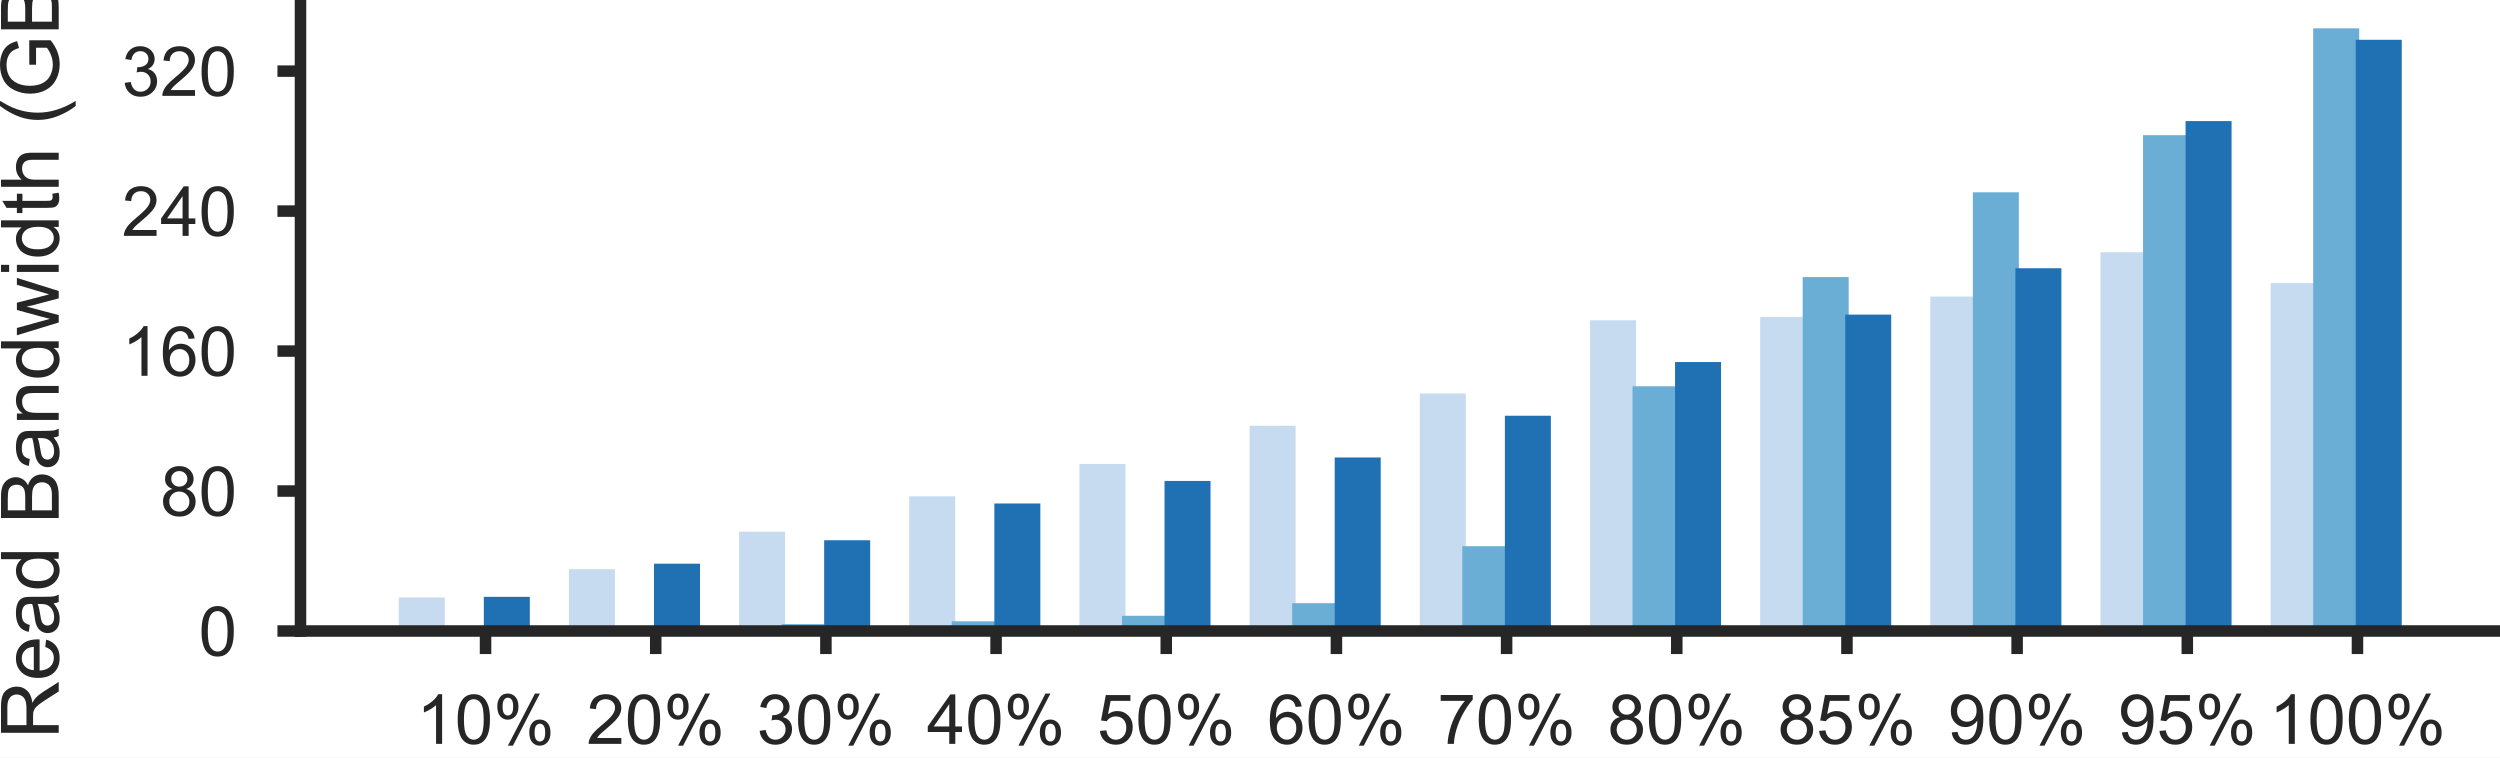
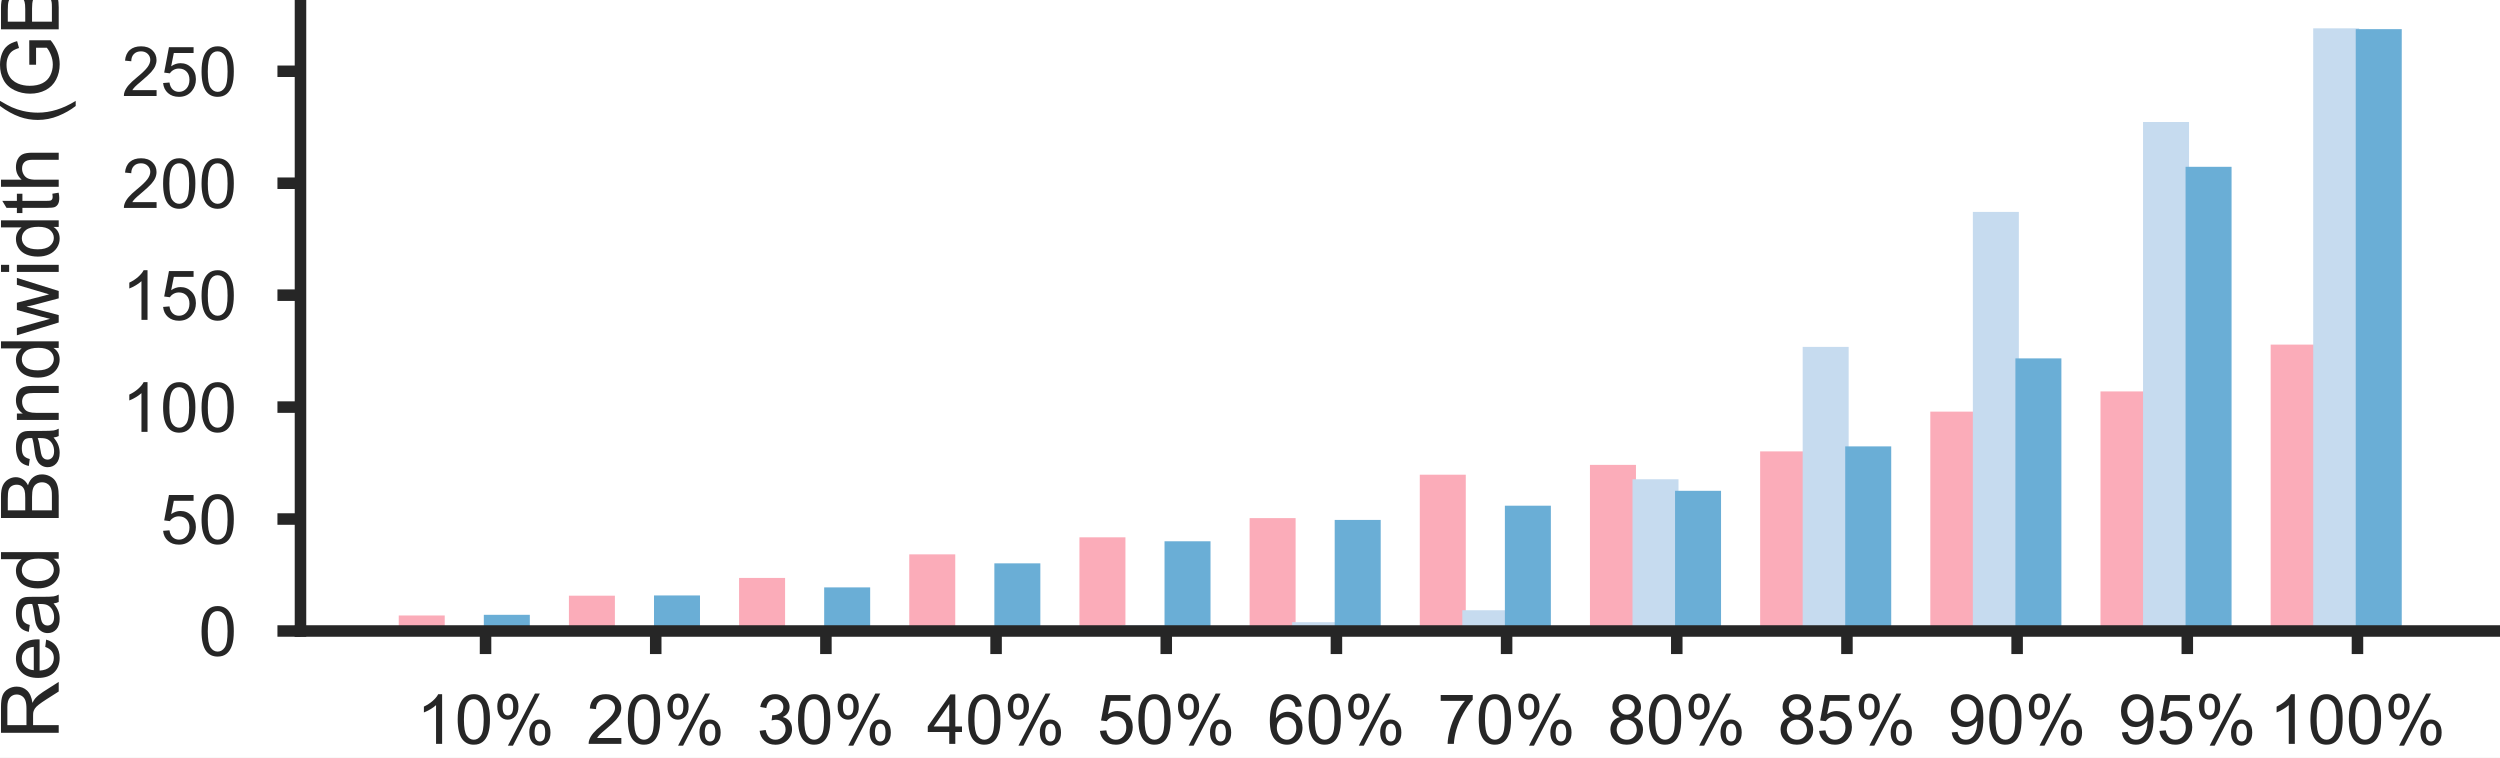
<svg xmlns="http://www.w3.org/2000/svg" xmlns:xlink="http://www.w3.org/1999/xlink" width="216.973pt" height="65.751pt" viewBox="0 0 216.973 65.751" version="1.1">
  <defs>
    <style type="text/css">*{stroke-linejoin: round; stroke-linecap: butt}</style>
  </defs>
  <g id="figure_1">
    <g id="patch_1">
      <path d="M 0 65.751  L 216.973 65.751  L 216.973 0  L 0 0  z " style="fill: #ffffff" />
    </g>
    <g id="axes_1">
      <g id="patch_2">
        <path d="M 26.079 54.764  L 216.973 54.764  L 216.973 -0  L 26.079 -0  z " style="fill: #ffffff" />
      </g>
      <g id="matplotlib.axis_1">
        <g id="xtick_1">
          <g id="line2d_1">
            <defs>
-               <path id="ma8c21e619a" d="M 0 0  L 0 2  " style="stroke: #262626" />
+               <path id="m0223adcc5d" d="M 0 0  L 0 2  " style="stroke: #262626" />
            </defs>
            <g>
-               <use xlink:href="#ma8c21e619a" x="42.14" y="54.764" style="fill: #262626; stroke: #262626" />
+               <use xlink:href="#m0223adcc5d" x="42.14" y="54.764" style="fill: #262626; stroke: #262626" />
            </g>
          </g>
          <g id="text_1">
            <g style="fill: #262626" transform="translate(36.13621 64.55869) scale(0.06 -0.06)">
              <defs>
                <path id="ArialMT-31" d="M 2384 0  L 1822 0  L 1822 3584  Q 1619 3391 1289 3197  Q 959 3003 697 2906  L 697 3450  Q 1169 3672 1522 3987  Q 1875 4303 2022 4600  L 2384 4600  L 2384 0  z " transform="scale(0.015625)" />
                <path id="ArialMT-30" d="M 266 2259  Q 266 3072 433 3567  Q 600 4063 929 4331  Q 1259 4600 1759 4600  Q 2128 4600 2406 4451  Q 2684 4303 2865 4023  Q 3047 3744 3150 3342  Q 3253 2941 3253 2259  Q 3253 1453 3087 958  Q 2922 463 2592 192  Q 2263 -78 1759 -78  Q 1097 -78 719 397  Q 266 969 266 2259  z M 844 2259  Q 844 1131 1108 757  Q 1372 384 1759 384  Q 2147 384 2411 759  Q 2675 1134 2675 2259  Q 2675 3391 2411 3762  Q 2147 4134 1753 4134  Q 1366 4134 1134 3806  Q 844 3388 844 2259  z " transform="scale(0.015625)" />
                <path id="ArialMT-25" d="M 372 3481  Q 372 3972 619 4315  Q 866 4659 1334 4659  Q 1766 4659 2048 4351  Q 2331 4044 2331 3447  Q 2331 2866 2045 2552  Q 1759 2238 1341 2238  Q 925 2238 648 2547  Q 372 2856 372 3481  z M 1350 4272  Q 1141 4272 1002 4090  Q 863 3909 863 3425  Q 863 2984 1003 2804  Q 1144 2625 1350 2625  Q 1563 2625 1702 2806  Q 1841 2988 1841 3469  Q 1841 3913 1700 4092  Q 1559 4272 1350 4272  z M 1353 -169  L 3859 4659  L 4316 4659  L 1819 -169  L 1353 -169  z M 3334 1075  Q 3334 1569 3581 1911  Q 3828 2253 4300 2253  Q 4731 2253 5014 1945  Q 5297 1638 5297 1041  Q 5297 459 5011 145  Q 4725 -169 4303 -169  Q 3888 -169 3611 142  Q 3334 453 3334 1075  z M 4316 1866  Q 4103 1866 3964 1684  Q 3825 1503 3825 1019  Q 3825 581 3965 400  Q 4106 219 4313 219  Q 4528 219 4667 400  Q 4806 581 4806 1063  Q 4806 1506 4665 1686  Q 4525 1866 4316 1866  z " transform="scale(0.015625)" />
              </defs>
              <use xlink:href="#ArialMT-31" />
              <use xlink:href="#ArialMT-30" transform="translate(55.61523 0)" />
              <use xlink:href="#ArialMT-25" transform="translate(111.2305 0)" />
            </g>
          </g>
        </g>
        <g id="xtick_2">
          <g id="line2d_2">
            <g>
-               <use xlink:href="#ma8c21e619a" x="56.91" y="54.764" style="fill: #262626; stroke: #262626" />
+               <use xlink:href="#m0223adcc5d" x="56.91" y="54.764" style="fill: #262626; stroke: #262626" />
            </g>
          </g>
          <g id="text_2">
            <g style="fill: #262626" transform="translate(50.90557 64.55869) scale(0.06 -0.06)">
              <defs>
                <path id="ArialMT-32" d="M 3222 541  L 3222 0  L 194 0  Q 188 203 259 391  Q 375 700 629 1000  Q 884 1300 1366 1694  Q 2113 2306 2375 2664  Q 2638 3022 2638 3341  Q 2638 3675 2398 3904  Q 2159 4134 1775 4134  Q 1369 4134 1125 3890  Q 881 3647 878 3216  L 300 3275  Q 359 3922 746 4261  Q 1134 4600 1788 4600  Q 2447 4600 2831 4234  Q 3216 3869 3216 3328  Q 3216 3053 3103 2787  Q 2991 2522 2730 2228  Q 2469 1934 1863 1422  Q 1356 997 1212 845  Q 1069 694 975 541  L 3222 541  z " transform="scale(0.015625)" />
              </defs>
              <use xlink:href="#ArialMT-32" />
              <use xlink:href="#ArialMT-30" transform="translate(55.61523 0)" />
              <use xlink:href="#ArialMT-25" transform="translate(111.2305 0)" />
            </g>
          </g>
        </g>
        <g id="xtick_3">
          <g id="line2d_3">
            <g>
-               <use xlink:href="#ma8c21e619a" x="71.679" y="54.764" style="fill: #262626; stroke: #262626" />
+               <use xlink:href="#m0223adcc5d" x="71.679" y="54.764" style="fill: #262626; stroke: #262626" />
            </g>
          </g>
          <g id="text_3">
            <g style="fill: #262626" transform="translate(65.67494 64.55869) scale(0.06 -0.06)">
              <defs>
                <path id="ArialMT-33" d="M 269 1209  L 831 1284  Q 928 806 1161 595  Q 1394 384 1728 384  Q 2125 384 2398 659  Q 2672 934 2672 1341  Q 2672 1728 2419 1979  Q 2166 2231 1775 2231  Q 1616 2231 1378 2169  L 1441 2663  Q 1497 2656 1531 2656  Q 1891 2656 2178 2843  Q 2466 3031 2466 3422  Q 2466 3731 2256 3934  Q 2047 4138 1716 4138  Q 1388 4138 1169 3931  Q 950 3725 888 3313  L 325 3413  Q 428 3978 793 4289  Q 1159 4600 1703 4600  Q 2078 4600 2393 4439  Q 2709 4278 2876 4000  Q 3044 3722 3044 3409  Q 3044 3113 2884 2869  Q 2725 2625 2413 2481  Q 2819 2388 3044 2092  Q 3269 1797 3269 1353  Q 3269 753 2831 336  Q 2394 -81 1725 -81  Q 1122 -81 723 278  Q 325 638 269 1209  z " transform="scale(0.015625)" />
              </defs>
              <use xlink:href="#ArialMT-33" />
              <use xlink:href="#ArialMT-30" transform="translate(55.61523 0)" />
              <use xlink:href="#ArialMT-25" transform="translate(111.2305 0)" />
            </g>
          </g>
        </g>
        <g id="xtick_4">
          <g id="line2d_4">
            <g>
-               <use xlink:href="#ma8c21e619a" x="86.449" y="54.764" style="fill: #262626; stroke: #262626" />
+               <use xlink:href="#m0223adcc5d" x="86.449" y="54.764" style="fill: #262626; stroke: #262626" />
            </g>
          </g>
          <g id="text_4">
            <g style="fill: #262626" transform="translate(80.4443 64.55869) scale(0.06 -0.06)">
              <defs>
                <path id="ArialMT-34" d="M 2069 0  L 2069 1097  L 81 1097  L 81 1613  L 2172 4581  L 2631 4581  L 2631 1613  L 3250 1613  L 3250 1097  L 2631 1097  L 2631 0  L 2069 0  z M 2069 1613  L 2069 3678  L 634 1613  L 2069 1613  z " transform="scale(0.015625)" />
              </defs>
              <use xlink:href="#ArialMT-34" />
              <use xlink:href="#ArialMT-30" transform="translate(55.61523 0)" />
              <use xlink:href="#ArialMT-25" transform="translate(111.2305 0)" />
            </g>
          </g>
        </g>
        <g id="xtick_5">
          <g id="line2d_5">
            <g>
-               <use xlink:href="#ma8c21e619a" x="101.218" y="54.764" style="fill: #262626; stroke: #262626" />
+               <use xlink:href="#m0223adcc5d" x="101.218" y="54.764" style="fill: #262626; stroke: #262626" />
            </g>
          </g>
          <g id="text_5">
            <g style="fill: #262626" transform="translate(95.21366 64.55869) scale(0.06 -0.06)">
              <defs>
                <path id="ArialMT-35" d="M 266 1200  L 856 1250  Q 922 819 1161 601  Q 1400 384 1738 384  Q 2144 384 2425 690  Q 2706 997 2706 1503  Q 2706 1984 2436 2262  Q 2166 2541 1728 2541  Q 1456 2541 1237 2417  Q 1019 2294 894 2097  L 366 2166  L 809 4519  L 3088 4519  L 3088 3981  L 1259 3981  L 1013 2750  Q 1425 3038 1878 3038  Q 2478 3038 2890 2622  Q 3303 2206 3303 1553  Q 3303 931 2941 478  Q 2500 -78 1738 -78  Q 1113 -78 717 272  Q 322 622 266 1200  z " transform="scale(0.015625)" />
              </defs>
              <use xlink:href="#ArialMT-35" />
              <use xlink:href="#ArialMT-30" transform="translate(55.61523 0)" />
              <use xlink:href="#ArialMT-25" transform="translate(111.2305 0)" />
            </g>
          </g>
        </g>
        <g id="xtick_6">
          <g id="line2d_6">
            <g>
-               <use xlink:href="#ma8c21e619a" x="115.987" y="54.764" style="fill: #262626; stroke: #262626" />
+               <use xlink:href="#m0223adcc5d" x="115.987" y="54.764" style="fill: #262626; stroke: #262626" />
            </g>
          </g>
          <g id="text_6">
            <g style="fill: #262626" transform="translate(109.983 64.55869) scale(0.06 -0.06)">
              <defs>
                <path id="ArialMT-36" d="M 3184 3459  L 2625 3416  Q 2550 3747 2413 3897  Q 2184 4138 1850 4138  Q 1581 4138 1378 3988  Q 1113 3794 959 3422  Q 806 3050 800 2363  Q 1003 2672 1297 2822  Q 1591 2972 1913 2972  Q 2475 2972 2870 2558  Q 3266 2144 3266 1488  Q 3266 1056 3080 686  Q 2894 316 2569 119  Q 2244 -78 1831 -78  Q 1128 -78 684 439  Q 241 956 241 2144  Q 241 3472 731 4075  Q 1159 4600 1884 4600  Q 2425 4600 2770 4297  Q 3116 3994 3184 3459  z M 888 1484  Q 888 1194 1011 928  Q 1134 663 1356 523  Q 1578 384 1822 384  Q 2178 384 2434 671  Q 2691 959 2691 1453  Q 2691 1928 2437 2201  Q 2184 2475 1800 2475  Q 1419 2475 1153 2201  Q 888 1928 888 1484  z " transform="scale(0.015625)" />
              </defs>
              <use xlink:href="#ArialMT-36" />
              <use xlink:href="#ArialMT-30" transform="translate(55.61523 0)" />
              <use xlink:href="#ArialMT-25" transform="translate(111.2305 0)" />
            </g>
          </g>
        </g>
        <g id="xtick_7">
          <g id="line2d_7">
            <g>
-               <use xlink:href="#ma8c21e619a" x="130.757" y="54.764" style="fill: #262626; stroke: #262626" />
+               <use xlink:href="#m0223adcc5d" x="130.757" y="54.764" style="fill: #262626; stroke: #262626" />
            </g>
          </g>
          <g id="text_7">
            <g style="fill: #262626" transform="translate(124.7524 64.55869) scale(0.06 -0.06)">
              <defs>
                <path id="ArialMT-37" d="M 303 3981  L 303 4522  L 3269 4522  L 3269 4084  Q 2831 3619 2401 2847  Q 1972 2075 1738 1259  Q 1569 684 1522 0  L 944 0  Q 953 541 1156 1306  Q 1359 2072 1739 2783  Q 2119 3494 2547 3981  L 303 3981  z " transform="scale(0.015625)" />
              </defs>
              <use xlink:href="#ArialMT-37" />
              <use xlink:href="#ArialMT-30" transform="translate(55.61523 0)" />
              <use xlink:href="#ArialMT-25" transform="translate(111.2305 0)" />
            </g>
          </g>
        </g>
        <g id="xtick_8">
          <g id="line2d_8">
            <g>
-               <use xlink:href="#ma8c21e619a" x="145.526" y="54.764" style="fill: #262626; stroke: #262626" />
+               <use xlink:href="#m0223adcc5d" x="145.526" y="54.764" style="fill: #262626; stroke: #262626" />
            </g>
          </g>
          <g id="text_8">
            <g style="fill: #262626" transform="translate(139.5217 64.55869) scale(0.06 -0.06)">
              <defs>
                <path id="ArialMT-38" d="M 1131 2484  Q 781 2613 612 2850  Q 444 3088 444 3419  Q 444 3919 803 4259  Q 1163 4600 1759 4600  Q 2359 4600 2725 4251  Q 3091 3903 3091 3403  Q 3091 3084 2923 2848  Q 2756 2613 2416 2484  Q 2838 2347 3058 2040  Q 3278 1734 3278 1309  Q 3278 722 2862 322  Q 2447 -78 1769 -78  Q 1091 -78 675 323  Q 259 725 259 1325  Q 259 1772 486 2073  Q 713 2375 1131 2484  z M 1019 3438  Q 1019 3113 1228 2906  Q 1438 2700 1772 2700  Q 2097 2700 2305 2904  Q 2513 3109 2513 3406  Q 2513 3716 2298 3927  Q 2084 4138 1766 4138  Q 1444 4138 1231 3931  Q 1019 3725 1019 3438  z M 838 1322  Q 838 1081 952 856  Q 1066 631 1291 507  Q 1516 384 1775 384  Q 2178 384 2440 643  Q 2703 903 2703 1303  Q 2703 1709 2433 1975  Q 2163 2241 1756 2241  Q 1359 2241 1098 1978  Q 838 1716 838 1322  z " transform="scale(0.015625)" />
              </defs>
              <use xlink:href="#ArialMT-38" />
              <use xlink:href="#ArialMT-30" transform="translate(55.61523 0)" />
              <use xlink:href="#ArialMT-25" transform="translate(111.2305 0)" />
            </g>
          </g>
        </g>
        <g id="xtick_9">
          <g id="line2d_9">
            <g>
-               <use xlink:href="#ma8c21e619a" x="160.295" y="54.764" style="fill: #262626; stroke: #262626" />
+               <use xlink:href="#m0223adcc5d" x="160.295" y="54.764" style="fill: #262626; stroke: #262626" />
            </g>
          </g>
          <g id="text_9">
            <g style="fill: #262626" transform="translate(154.2911 64.55869) scale(0.06 -0.06)">
              <use xlink:href="#ArialMT-38" />
              <use xlink:href="#ArialMT-35" transform="translate(55.61523 0)" />
              <use xlink:href="#ArialMT-25" transform="translate(111.2305 0)" />
            </g>
          </g>
        </g>
        <g id="xtick_10">
          <g id="line2d_10">
            <g>
-               <use xlink:href="#ma8c21e619a" x="175.065" y="54.764" style="fill: #262626; stroke: #262626" />
+               <use xlink:href="#m0223adcc5d" x="175.065" y="54.764" style="fill: #262626; stroke: #262626" />
            </g>
          </g>
          <g id="text_10">
            <g style="fill: #262626" transform="translate(169.0605 64.55869) scale(0.06 -0.06)">
              <defs>
                <path id="ArialMT-39" d="M 350 1059  L 891 1109  Q 959 728 1153 556  Q 1347 384 1650 384  Q 1909 384 2104 503  Q 2300 622 2425 820  Q 2550 1019 2634 1356  Q 2719 1694 2719 2044  Q 2719 2081 2716 2156  Q 2547 1888 2255 1720  Q 1963 1553 1622 1553  Q 1053 1553 659 1965  Q 266 2378 266 3053  Q 266 3750 677 4175  Q 1088 4600 1706 4600  Q 2153 4600 2523 4359  Q 2894 4119 3086 3673  Q 3278 3228 3278 2384  Q 3278 1506 3087 986  Q 2897 466 2520 194  Q 2144 -78 1638 -78  Q 1100 -78 759 220  Q 419 519 350 1059  z M 2653 3081  Q 2653 3566 2395 3850  Q 2138 4134 1775 4134  Q 1400 4134 1122 3828  Q 844 3522 844 3034  Q 844 2597 1108 2323  Q 1372 2050 1759 2050  Q 2150 2050 2401 2323  Q 2653 2597 2653 3081  z " transform="scale(0.015625)" />
              </defs>
              <use xlink:href="#ArialMT-39" />
              <use xlink:href="#ArialMT-30" transform="translate(55.61523 0)" />
              <use xlink:href="#ArialMT-25" transform="translate(111.2305 0)" />
            </g>
          </g>
        </g>
        <g id="xtick_11">
          <g id="line2d_11">
            <g>
-               <use xlink:href="#ma8c21e619a" x="189.834" y="54.764" style="fill: #262626; stroke: #262626" />
+               <use xlink:href="#m0223adcc5d" x="189.834" y="54.764" style="fill: #262626; stroke: #262626" />
            </g>
          </g>
          <g id="text_11">
            <g style="fill: #262626" transform="translate(183.8298 64.55869) scale(0.06 -0.06)">
              <use xlink:href="#ArialMT-39" />
              <use xlink:href="#ArialMT-35" transform="translate(55.61523 0)" />
              <use xlink:href="#ArialMT-25" transform="translate(111.2305 0)" />
            </g>
          </g>
        </g>
        <g id="xtick_12">
          <g id="line2d_12">
            <g>
-               <use xlink:href="#ma8c21e619a" x="204.603" y="54.764" style="fill: #262626; stroke: #262626" />
+               <use xlink:href="#m0223adcc5d" x="204.603" y="54.764" style="fill: #262626; stroke: #262626" />
            </g>
          </g>
          <g id="text_12">
            <g style="fill: #262626" transform="translate(196.9309 64.55869) scale(0.06 -0.06)">
              <use xlink:href="#ArialMT-31" />
              <use xlink:href="#ArialMT-30" transform="translate(55.61523 0)" />
              <use xlink:href="#ArialMT-30" transform="translate(111.2305 0)" />
              <use xlink:href="#ArialMT-25" transform="translate(166.8457 0)" />
            </g>
          </g>
        </g>
      </g>
      <g id="matplotlib.axis_2">
        <g id="ytick_1">
          <g id="line2d_13">
            <defs>
-               <path id="mceda39ba58" d="M 0 0  L -2 0  " style="stroke: #262626" />
+               <path id="m6f7f90a644" d="M 0 0  L -2 0  " style="stroke: #262626" />
            </defs>
            <g>
-               <use xlink:href="#mceda39ba58" x="26.079" y="54.764" style="fill: #262626; stroke: #262626" />
+               <use xlink:href="#m6f7f90a644" x="26.079" y="54.764" style="fill: #262626; stroke: #262626" />
            </g>
          </g>
          <g id="text_13">
            <g style="fill: #262626" transform="translate(17.24219 56.91134) scale(0.06 -0.06)">
              <use xlink:href="#ArialMT-30" />
            </g>
          </g>
        </g>
        <g id="ytick_2">
          <g id="line2d_14">
            <g>
-               <use xlink:href="#mceda39ba58" x="26.079" y="42.616" style="fill: #262626; stroke: #262626" />
+               <use xlink:href="#m6f7f90a644" x="26.079" y="45.048" style="fill: #262626; stroke: #262626" />
            </g>
          </g>
          <g id="text_14">
-             <g style="fill: #262626" transform="translate(13.90563 44.7638) scale(0.06 -0.06)">
-               <use xlink:href="#ArialMT-38" />
+             <g style="fill: #262626" transform="translate(13.90563 47.19547) scale(0.06 -0.06)">
+               <use xlink:href="#ArialMT-35" />
              <use xlink:href="#ArialMT-30" transform="translate(55.61523 0)" />
            </g>
          </g>
        </g>
        <g id="ytick_3">
          <g id="line2d_15">
            <g>
-               <use xlink:href="#mceda39ba58" x="26.079" y="30.469" style="fill: #262626; stroke: #262626" />
+               <use xlink:href="#m6f7f90a644" x="26.079" y="35.332" style="fill: #262626; stroke: #262626" />
            </g>
          </g>
          <g id="text_15">
-             <g style="fill: #262626" transform="translate(10.56906 32.61625) scale(0.06 -0.06)">
+             <g style="fill: #262626" transform="translate(10.56906 37.4796) scale(0.06 -0.06)">
              <use xlink:href="#ArialMT-31" />
-               <use xlink:href="#ArialMT-36" transform="translate(55.61523 0)" />
+               <use xlink:href="#ArialMT-30" transform="translate(55.61523 0)" />
              <use xlink:href="#ArialMT-30" transform="translate(111.2305 0)" />
            </g>
          </g>
        </g>
        <g id="ytick_4">
          <g id="line2d_16">
            <g>
-               <use xlink:href="#mceda39ba58" x="26.079" y="18.321" style="fill: #262626; stroke: #262626" />
+               <use xlink:href="#m6f7f90a644" x="26.079" y="25.616" style="fill: #262626; stroke: #262626" />
            </g>
          </g>
          <g id="text_16">
-             <g style="fill: #262626" transform="translate(10.56906 20.4687) scale(0.06 -0.06)">
-               <use xlink:href="#ArialMT-32" />
-               <use xlink:href="#ArialMT-34" transform="translate(55.61523 0)" />
+             <g style="fill: #262626" transform="translate(10.56906 27.76373) scale(0.06 -0.06)">
+               <use xlink:href="#ArialMT-31" />
+               <use xlink:href="#ArialMT-35" transform="translate(55.61523 0)" />
              <use xlink:href="#ArialMT-30" transform="translate(111.2305 0)" />
            </g>
          </g>
        </g>
        <g id="ytick_5">
          <g id="line2d_17">
            <g>
-               <use xlink:href="#mceda39ba58" x="26.079" y="6.174" style="fill: #262626; stroke: #262626" />
+               <use xlink:href="#m6f7f90a644" x="26.079" y="15.901" style="fill: #262626; stroke: #262626" />
            </g>
          </g>
          <g id="text_17">
-             <g style="fill: #262626" transform="translate(10.56906 8.321158) scale(0.06 -0.06)">
-               <use xlink:href="#ArialMT-33" />
-               <use xlink:href="#ArialMT-32" transform="translate(55.61523 0)" />
+             <g style="fill: #262626" transform="translate(10.56906 18.04786) scale(0.06 -0.06)">
+               <use xlink:href="#ArialMT-32" />
+               <use xlink:href="#ArialMT-30" transform="translate(55.61523 0)" />
              <use xlink:href="#ArialMT-30" transform="translate(111.2305 0)" />
            </g>
          </g>
        </g>
-         <g id="text_18">
+         <g id="ytick_6">
+           <g id="line2d_18">
+             <g>
+               <use xlink:href="#m6f7f90a644" x="26.079" y="6.185" style="fill: #262626; stroke: #262626" />
+             </g>
+           </g>
+           <g id="text_18">
+             <g style="fill: #262626" transform="translate(10.56906 8.331988) scale(0.06 -0.06)">
+               <use xlink:href="#ArialMT-32" />
+               <use xlink:href="#ArialMT-35" transform="translate(55.61523 0)" />
+               <use xlink:href="#ArialMT-30" transform="translate(111.2305 0)" />
+             </g>
+           </g>
+         </g>
+         <g id="text_19">
          <g style="fill: #262626" transform="translate(5.095781 64.14731) rotate(-90) scale(0.07 -0.07)">
            <defs>
              <path id="ArialMT-52" d="M 503 0  L 503 4581  L 2534 4581  Q 3147 4581 3465 4457  Q 3784 4334 3975 4021  Q 4166 3709 4166 3331  Q 4166 2844 3850 2509  Q 3534 2175 2875 2084  Q 3116 1969 3241 1856  Q 3506 1613 3744 1247  L 4541 0  L 3778 0  L 3172 953  Q 2906 1366 2734 1584  Q 2563 1803 2427 1890  Q 2291 1978 2150 2013  Q 2047 2034 1813 2034  L 1109 2034  L 1109 0  L 503 0  z M 1109 2559  L 2413 2559  Q 2828 2559 3062 2645  Q 3297 2731 3419 2920  Q 3541 3109 3541 3331  Q 3541 3656 3305 3865  Q 3069 4075 2559 4075  L 1109 4075  L 1109 2559  z " transform="scale(0.015625)" />
              <path id="ArialMT-65" d="M 2694 1069  L 3275 997  Q 3138 488 2766 206  Q 2394 -75 1816 -75  Q 1088 -75 661 373  Q 234 822 234 1631  Q 234 2469 665 2931  Q 1097 3394 1784 3394  Q 2450 3394 2872 2941  Q 3294 2488 3294 1666  Q 3294 1616 3291 1516  L 816 1516  Q 847 969 1125 678  Q 1403 388 1819 388  Q 2128 388 2347 550  Q 2566 713 2694 1069  z M 847 1978  L 2700 1978  Q 2663 2397 2488 2606  Q 2219 2931 1791 2931  Q 1403 2931 1139 2672  Q 875 2413 847 1978  z " transform="scale(0.015625)" />
              <path id="ArialMT-61" d="M 2588 409  Q 2275 144 1986 34  Q 1697 -75 1366 -75  Q 819 -75 525 192  Q 231 459 231 875  Q 231 1119 342 1320  Q 453 1522 633 1644  Q 813 1766 1038 1828  Q 1203 1872 1538 1913  Q 2219 1994 2541 2106  Q 2544 2222 2544 2253  Q 2544 2597 2384 2738  Q 2169 2928 1744 2928  Q 1347 2928 1158 2789  Q 969 2650 878 2297  L 328 2372  Q 403 2725 575 2942  Q 747 3159 1072 3276  Q 1397 3394 1825 3394  Q 2250 3394 2515 3294  Q 2781 3194 2906 3042  Q 3031 2891 3081 2659  Q 3109 2516 3109 2141  L 3109 1391  Q 3109 606 3145 398  Q 3181 191 3288 0  L 2700 0  Q 2613 175 2588 409  z M 2541 1666  Q 2234 1541 1622 1453  Q 1275 1403 1131 1340  Q 988 1278 909 1158  Q 831 1038 831 891  Q 831 666 1001 516  Q 1172 366 1500 366  Q 1825 366 2078 508  Q 2331 650 2450 897  Q 2541 1088 2541 1459  L 2541 1666  z " transform="scale(0.015625)" />
              <path id="ArialMT-64" d="M 2575 0  L 2575 419  Q 2259 -75 1647 -75  Q 1250 -75 917 144  Q 584 363 401 755  Q 219 1147 219 1656  Q 219 2153 384 2558  Q 550 2963 881 3178  Q 1213 3394 1622 3394  Q 1922 3394 2156 3267  Q 2391 3141 2538 2938  L 2538 4581  L 3097 4581  L 3097 0  L 2575 0  z M 797 1656  Q 797 1019 1065 703  Q 1334 388 1700 388  Q 2069 388 2326 689  Q 2584 991 2584 1609  Q 2584 2291 2321 2609  Q 2059 2928 1675 2928  Q 1300 2928 1048 2622  Q 797 2316 797 1656  z " transform="scale(0.015625)" />
              <path id="ArialMT-20" transform="scale(0.015625)" />
              <path id="ArialMT-42" d="M 469 0  L 469 4581  L 2188 4581  Q 2713 4581 3030 4442  Q 3347 4303 3526 4014  Q 3706 3725 3706 3409  Q 3706 3116 3547 2856  Q 3388 2597 3066 2438  Q 3481 2316 3704 2022  Q 3928 1728 3928 1328  Q 3928 1006 3792 729  Q 3656 453 3456 303  Q 3256 153 2954 76  Q 2653 0 2216 0  L 469 0  z M 1075 2656  L 2066 2656  Q 2469 2656 2644 2709  Q 2875 2778 2992 2937  Q 3109 3097 3109 3338  Q 3109 3566 3000 3739  Q 2891 3913 2687 3977  Q 2484 4041 1991 4041  L 1075 4041  L 1075 2656  z M 1075 541  L 2216 541  Q 2509 541 2628 563  Q 2838 600 2978 687  Q 3119 775 3209 942  Q 3300 1109 3300 1328  Q 3300 1584 3169 1773  Q 3038 1963 2805 2039  Q 2572 2116 2134 2116  L 1075 2116  L 1075 541  z " transform="scale(0.015625)" />
              <path id="ArialMT-6e" d="M 422 0  L 422 3319  L 928 3319  L 928 2847  Q 1294 3394 1984 3394  Q 2284 3394 2536 3286  Q 2788 3178 2913 3003  Q 3038 2828 3088 2588  Q 3119 2431 3119 2041  L 3119 0  L 2556 0  L 2556 2019  Q 2556 2363 2490 2533  Q 2425 2703 2258 2804  Q 2091 2906 1866 2906  Q 1506 2906 1245 2678  Q 984 2450 984 1813  L 984 0  L 422 0  z " transform="scale(0.015625)" />
              <path id="ArialMT-77" d="M 1034 0  L 19 3319  L 600 3319  L 1128 1403  L 1325 691  Q 1338 744 1497 1375  L 2025 3319  L 2603 3319  L 3100 1394  L 3266 759  L 3456 1400  L 4025 3319  L 4572 3319  L 3534 0  L 2950 0  L 2422 1988  L 2294 2553  L 1622 0  L 1034 0  z " transform="scale(0.015625)" />
              <path id="ArialMT-69" d="M 425 3934  L 425 4581  L 988 4581  L 988 3934  L 425 3934  z M 425 0  L 425 3319  L 988 3319  L 988 0  L 425 0  z " transform="scale(0.015625)" />
              <path id="ArialMT-74" d="M 1650 503  L 1731 6  Q 1494 -44 1306 -44  Q 1000 -44 831 53  Q 663 150 594 308  Q 525 466 525 972  L 525 2881  L 113 2881  L 113 3319  L 525 3319  L 525 4141  L 1084 4478  L 1084 3319  L 1650 3319  L 1650 2881  L 1084 2881  L 1084 941  Q 1084 700 1114 631  Q 1144 563 1211 522  Q 1278 481 1403 481  Q 1497 481 1650 503  z " transform="scale(0.015625)" />
              <path id="ArialMT-68" d="M 422 0  L 422 4581  L 984 4581  L 984 2938  Q 1378 3394 1978 3394  Q 2347 3394 2619 3248  Q 2891 3103 3008 2847  Q 3125 2591 3125 2103  L 3125 0  L 2563 0  L 2563 2103  Q 2563 2525 2380 2717  Q 2197 2909 1863 2909  Q 1613 2909 1392 2779  Q 1172 2650 1078 2428  Q 984 2206 984 1816  L 984 0  L 422 0  z " transform="scale(0.015625)" />
              <path id="ArialMT-28" d="M 1497 -1347  Q 1031 -759 709 28  Q 388 816 388 1659  Q 388 2403 628 3084  Q 909 3875 1497 4659  L 1900 4659  Q 1522 4009 1400 3731  Q 1209 3300 1100 2831  Q 966 2247 966 1656  Q 966 153 1900 -1347  L 1497 -1347  z " transform="scale(0.015625)" />
              <path id="ArialMT-47" d="M 2638 1797  L 2638 2334  L 4578 2338  L 4578 638  Q 4131 281 3656 101  Q 3181 -78 2681 -78  Q 2006 -78 1454 211  Q 903 500 622 1047  Q 341 1594 341 2269  Q 341 2938 620 3517  Q 900 4097 1425 4378  Q 1950 4659 2634 4659  Q 3131 4659 3532 4498  Q 3934 4338 4162 4050  Q 4391 3763 4509 3300  L 3963 3150  Q 3859 3500 3706 3700  Q 3553 3900 3268 4020  Q 2984 4141 2638 4141  Q 2222 4141 1919 4014  Q 1616 3888 1430 3681  Q 1244 3475 1141 3228  Q 966 2803 966 2306  Q 966 1694 1177 1281  Q 1388 869 1791 669  Q 2194 469 2647 469  Q 3041 469 3416 620  Q 3791 772 3984 944  L 3984 1797  L 2638 1797  z " transform="scale(0.015625)" />
              <path id="ArialMT-2f" d="M 0 -78  L 1328 4659  L 1778 4659  L 453 -78  L 0 -78  z " transform="scale(0.015625)" />
              <path id="ArialMT-73" d="M 197 991  L 753 1078  Q 800 744 1014 566  Q 1228 388 1613 388  Q 2000 388 2187 545  Q 2375 703 2375 916  Q 2375 1106 2209 1216  Q 2094 1291 1634 1406  Q 1016 1563 777 1677  Q 538 1791 414 1992  Q 291 2194 291 2438  Q 291 2659 392 2848  Q 494 3038 669 3163  Q 800 3259 1026 3326  Q 1253 3394 1513 3394  Q 1903 3394 2198 3281  Q 2494 3169 2634 2976  Q 2775 2784 2828 2463  L 2278 2388  Q 2241 2644 2061 2787  Q 1881 2931 1553 2931  Q 1166 2931 1000 2803  Q 834 2675 834 2503  Q 834 2394 903 2306  Q 972 2216 1119 2156  Q 1203 2125 1616 2013  Q 2213 1853 2448 1751  Q 2684 1650 2818 1456  Q 2953 1263 2953 975  Q 2953 694 2789 445  Q 2625 197 2315 61  Q 2006 -75 1616 -75  Q 969 -75 630 194  Q 291 463 197 991  z " transform="scale(0.015625)" />
              <path id="ArialMT-29" d="M 791 -1347  L 388 -1347  Q 1322 153 1322 1656  Q 1322 2244 1188 2822  Q 1081 3291 891 3722  Q 769 4003 388 4659  L 791 4659  Q 1378 3875 1659 3084  Q 1900 2403 1900 1659  Q 1900 816 1576 28  Q 1253 -759 791 -1347  z " transform="scale(0.015625)" />
            </defs>
            <use xlink:href="#ArialMT-52" />
            <use xlink:href="#ArialMT-65" transform="translate(72.2168 0)" />
            <use xlink:href="#ArialMT-61" transform="translate(127.832 0)" />
            <use xlink:href="#ArialMT-64" transform="translate(183.4473 0)" />
            <use xlink:href="#ArialMT-20" transform="translate(239.0625 0)" />
            <use xlink:href="#ArialMT-42" transform="translate(266.8457 0)" />
            <use xlink:href="#ArialMT-61" transform="translate(333.5449 0)" />
            <use xlink:href="#ArialMT-6e" transform="translate(389.1602 0)" />
            <use xlink:href="#ArialMT-64" transform="translate(444.7754 0)" />
            <use xlink:href="#ArialMT-77" transform="translate(500.3906 0)" />
            <use xlink:href="#ArialMT-69" transform="translate(572.6074 0)" />
            <use xlink:href="#ArialMT-64" transform="translate(594.8242 0)" />
            <use xlink:href="#ArialMT-74" transform="translate(650.4395 0)" />
            <use xlink:href="#ArialMT-68" transform="translate(678.2227 0)" />
            <use xlink:href="#ArialMT-20" transform="translate(733.8379 0)" />
            <use xlink:href="#ArialMT-28" transform="translate(761.6211 0)" />
            <use xlink:href="#ArialMT-47" transform="translate(794.9219 0)" />
            <use xlink:href="#ArialMT-42" transform="translate(872.7051 0)" />
            <use xlink:href="#ArialMT-2f" transform="translate(939.4043 0)" />
            <use xlink:href="#ArialMT-73" transform="translate(967.1875 0)" />
            <use xlink:href="#ArialMT-29" transform="translate(1017.188 0)" />
          </g>
        </g>
      </g>
      <g id="patch_3">
-         <path d="M 34.756 54.764  L 38.448 54.764  L 38.448 52.003  L 34.756 52.003  z " clip-path="url(#p5dd05e59fb)" style="fill: #c6dbef; stroke: #c6dbef; stroke-width: 0.3; stroke-linejoin: miter" />
+         <path d="M 34.756 54.764  L 38.448 54.764  L 38.448 53.567  L 34.756 53.567  z " clip-path="url(#p643ea4205d)" style="fill: #fbacb9; stroke: #fbacb9; stroke-width: 0.3; stroke-linejoin: miter" />
      </g>
      <g id="patch_4">
-         <path d="M 49.525 54.764  L 53.217 54.764  L 53.217 49.548  L 49.525 49.548  z " clip-path="url(#p5dd05e59fb)" style="fill: #c6dbef; stroke: #c6dbef; stroke-width: 0.3; stroke-linejoin: miter" />
+         <path d="M 49.525 54.764  L 53.217 54.764  L 53.217 51.849  L 49.525 51.849  z " clip-path="url(#p643ea4205d)" style="fill: #fbacb9; stroke: #fbacb9; stroke-width: 0.3; stroke-linejoin: miter" />
      </g>
      <g id="patch_5">
-         <path d="M 64.294 54.764  L 67.987 54.764  L 67.987 46.293  L 64.294 46.293  z " clip-path="url(#p5dd05e59fb)" style="fill: #c6dbef; stroke: #c6dbef; stroke-width: 0.3; stroke-linejoin: miter" />
+         <path d="M 64.294 54.764  L 67.987 54.764  L 67.987 50.308  L 64.294 50.308  z " clip-path="url(#p643ea4205d)" style="fill: #fbacb9; stroke: #fbacb9; stroke-width: 0.3; stroke-linejoin: miter" />
      </g>
      <g id="patch_6">
-         <path d="M 79.064 54.764  L 82.756 54.764  L 82.756 43.223  L 79.064 43.223  z " clip-path="url(#p5dd05e59fb)" style="fill: #c6dbef; stroke: #c6dbef; stroke-width: 0.3; stroke-linejoin: miter" />
+         <path d="M 79.064 54.764  L 82.756 54.764  L 82.756 48.262  L 79.064 48.262  z " clip-path="url(#p643ea4205d)" style="fill: #fbacb9; stroke: #fbacb9; stroke-width: 0.3; stroke-linejoin: miter" />
      </g>
      <g id="patch_7">
-         <path d="M 93.833 54.764  L 97.526 54.764  L 97.526 40.416  L 93.833 40.416  z " clip-path="url(#p5dd05e59fb)" style="fill: #c6dbef; stroke: #c6dbef; stroke-width: 0.3; stroke-linejoin: miter" />
+         <path d="M 93.833 54.764  L 97.526 54.764  L 97.526 46.783  L 93.833 46.783  z " clip-path="url(#p643ea4205d)" style="fill: #fbacb9; stroke: #fbacb9; stroke-width: 0.3; stroke-linejoin: miter" />
      </g>
      <g id="patch_8">
-         <path d="M 108.603 54.764  L 112.295 54.764  L 112.295 37.101  L 108.603 37.101  z " clip-path="url(#p5dd05e59fb)" style="fill: #c6dbef; stroke: #c6dbef; stroke-width: 0.3; stroke-linejoin: miter" />
+         <path d="M 108.603 54.764  L 112.295 54.764  L 112.295 45.116  L 108.603 45.116  z " clip-path="url(#p643ea4205d)" style="fill: #fbacb9; stroke: #fbacb9; stroke-width: 0.3; stroke-linejoin: miter" />
      </g>
      <g id="patch_9">
-         <path d="M 123.372 54.764  L 127.064 54.764  L 127.064 34.299  L 123.372 34.299  z " clip-path="url(#p5dd05e59fb)" style="fill: #c6dbef; stroke: #c6dbef; stroke-width: 0.3; stroke-linejoin: miter" />
+         <path d="M 123.372 54.764  L 127.064 54.764  L 127.064 41.349  L 123.372 41.349  z " clip-path="url(#p643ea4205d)" style="fill: #fbacb9; stroke: #fbacb9; stroke-width: 0.3; stroke-linejoin: miter" />
      </g>
      <g id="patch_10">
-         <path d="M 138.141 54.764  L 141.834 54.764  L 141.834 27.947  L 138.141 27.947  z " clip-path="url(#p5dd05e59fb)" style="fill: #c6dbef; stroke: #c6dbef; stroke-width: 0.3; stroke-linejoin: miter" />
+         <path d="M 138.141 54.764  L 141.834 54.764  L 141.834 40.496  L 138.141 40.496  z " clip-path="url(#p643ea4205d)" style="fill: #fbacb9; stroke: #fbacb9; stroke-width: 0.3; stroke-linejoin: miter" />
      </g>
      <g id="patch_11">
-         <path d="M 152.911 54.764  L 156.603 54.764  L 156.603 27.658  L 152.911 27.658  z " clip-path="url(#p5dd05e59fb)" style="fill: #c6dbef; stroke: #c6dbef; stroke-width: 0.3; stroke-linejoin: miter" />
+         <path d="M 152.911 54.764  L 156.603 54.764  L 156.603 39.325  L 152.911 39.325  z " clip-path="url(#p643ea4205d)" style="fill: #fbacb9; stroke: #fbacb9; stroke-width: 0.3; stroke-linejoin: miter" />
      </g>
      <g id="patch_12">
-         <path d="M 167.68 54.764  L 171.372 54.764  L 171.372 25.885  L 167.68 25.885  z " clip-path="url(#p5dd05e59fb)" style="fill: #c6dbef; stroke: #c6dbef; stroke-width: 0.3; stroke-linejoin: miter" />
+         <path d="M 167.68 54.764  L 171.372 54.764  L 171.372 35.875  L 167.68 35.875  z " clip-path="url(#p643ea4205d)" style="fill: #fbacb9; stroke: #fbacb9; stroke-width: 0.3; stroke-linejoin: miter" />
      </g>
      <g id="patch_13">
-         <path d="M 182.449 54.764  L 186.142 54.764  L 186.142 22.042  L 182.449 22.042  z " clip-path="url(#p5dd05e59fb)" style="fill: #c6dbef; stroke: #c6dbef; stroke-width: 0.3; stroke-linejoin: miter" />
+         <path d="M 182.449 54.764  L 186.142 54.764  L 186.142 34.121  L 182.449 34.121  z " clip-path="url(#p643ea4205d)" style="fill: #fbacb9; stroke: #fbacb9; stroke-width: 0.3; stroke-linejoin: miter" />
      </g>
      <g id="patch_14">
-         <path d="M 197.219 54.764  L 200.911 54.764  L 200.911 24.716  L 197.219 24.716  z " clip-path="url(#p5dd05e59fb)" style="fill: #c6dbef; stroke: #c6dbef; stroke-width: 0.3; stroke-linejoin: miter" />
+         <path d="M 197.219 54.764  L 200.911 54.764  L 200.911 30.058  L 197.219 30.058  z " clip-path="url(#p643ea4205d)" style="fill: #fbacb9; stroke: #fbacb9; stroke-width: 0.3; stroke-linejoin: miter" />
      </g>
      <g id="patch_15">
-         <path d="M 38.448 54.764  L 42.14 54.764  L 42.14 54.648  L 38.448 54.648  z " clip-path="url(#p5dd05e59fb)" style="fill: #6aaed6; stroke: #6aaed6; stroke-width: 0.3; stroke-linejoin: miter" />
+         <path d="M 38.448 54.764  L 42.14 54.764  L 42.14 54.723  L 38.448 54.723  z " clip-path="url(#p643ea4205d)" style="fill: #c6dbef; stroke: #c6dbef; stroke-width: 0.3; stroke-linejoin: miter" />
      </g>
      <g id="patch_16">
-         <path d="M 53.217 54.764  L 56.91 54.764  L 56.91 54.511  L 53.217 54.511  z " clip-path="url(#p5dd05e59fb)" style="fill: #6aaed6; stroke: #6aaed6; stroke-width: 0.3; stroke-linejoin: miter" />
+         <path d="M 53.217 54.764  L 56.91 54.764  L 56.91 54.674  L 53.217 54.674  z " clip-path="url(#p643ea4205d)" style="fill: #c6dbef; stroke: #c6dbef; stroke-width: 0.3; stroke-linejoin: miter" />
      </g>
      <g id="patch_17">
-         <path d="M 67.987 54.764  L 71.679 54.764  L 71.679 54.315  L 67.987 54.315  z " clip-path="url(#p5dd05e59fb)" style="fill: #6aaed6; stroke: #6aaed6; stroke-width: 0.3; stroke-linejoin: miter" />
+         <path d="M 67.987 54.764  L 71.679 54.764  L 71.679 54.62  L 67.987 54.62  z " clip-path="url(#p643ea4205d)" style="fill: #c6dbef; stroke: #c6dbef; stroke-width: 0.3; stroke-linejoin: miter" />
      </g>
      <g id="patch_18">
-         <path d="M 82.756 54.764  L 86.449 54.764  L 86.449 54.073  L 82.756 54.073  z " clip-path="url(#p5dd05e59fb)" style="fill: #6aaed6; stroke: #6aaed6; stroke-width: 0.3; stroke-linejoin: miter" />
+         <path d="M 82.756 54.764  L 86.449 54.764  L 86.449 54.54  L 82.756 54.54  z " clip-path="url(#p643ea4205d)" style="fill: #c6dbef; stroke: #c6dbef; stroke-width: 0.3; stroke-linejoin: miter" />
      </g>
      <g id="patch_19">
-         <path d="M 97.526 54.764  L 101.218 54.764  L 101.218 53.593  L 97.526 53.593  z " clip-path="url(#p5dd05e59fb)" style="fill: #6aaed6; stroke: #6aaed6; stroke-width: 0.3; stroke-linejoin: miter" />
+         <path d="M 97.526 54.764  L 101.218 54.764  L 101.218 54.412  L 97.526 54.412  z " clip-path="url(#p643ea4205d)" style="fill: #c6dbef; stroke: #c6dbef; stroke-width: 0.3; stroke-linejoin: miter" />
      </g>
      <g id="patch_20">
-         <path d="M 112.295 54.764  L 115.987 54.764  L 115.987 52.5  L 112.295 52.5  z " clip-path="url(#p5dd05e59fb)" style="fill: #6aaed6; stroke: #6aaed6; stroke-width: 0.3; stroke-linejoin: miter" />
+         <path d="M 112.295 54.764  L 115.987 54.764  L 115.987 54.149  L 112.295 54.149  z " clip-path="url(#p643ea4205d)" style="fill: #c6dbef; stroke: #c6dbef; stroke-width: 0.3; stroke-linejoin: miter" />
      </g>
      <g id="patch_21">
-         <path d="M 127.064 54.764  L 130.757 54.764  L 130.757 47.554  L 127.064 47.554  z " clip-path="url(#p5dd05e59fb)" style="fill: #6aaed6; stroke: #6aaed6; stroke-width: 0.3; stroke-linejoin: miter" />
+         <path d="M 127.064 54.764  L 130.757 54.764  L 130.757 53.113  L 127.064 53.113  z " clip-path="url(#p643ea4205d)" style="fill: #c6dbef; stroke: #c6dbef; stroke-width: 0.3; stroke-linejoin: miter" />
      </g>
      <g id="patch_22">
-         <path d="M 141.834 54.764  L 145.526 54.764  L 145.526 33.674  L 141.834 33.674  z " clip-path="url(#p5dd05e59fb)" style="fill: #6aaed6; stroke: #6aaed6; stroke-width: 0.3; stroke-linejoin: miter" />
+         <path d="M 141.834 54.764  L 145.526 54.764  L 145.526 41.744  L 141.834 41.744  z " clip-path="url(#p643ea4205d)" style="fill: #c6dbef; stroke: #c6dbef; stroke-width: 0.3; stroke-linejoin: miter" />
      </g>
      <g id="patch_23">
-         <path d="M 156.603 54.764  L 160.295 54.764  L 160.295 24.197  L 156.603 24.197  z " clip-path="url(#p5dd05e59fb)" style="fill: #6aaed6; stroke: #6aaed6; stroke-width: 0.3; stroke-linejoin: miter" />
+         <path d="M 156.603 54.764  L 160.295 54.764  L 160.295 30.256  L 156.603 30.256  z " clip-path="url(#p643ea4205d)" style="fill: #c6dbef; stroke: #c6dbef; stroke-width: 0.3; stroke-linejoin: miter" />
      </g>
      <g id="patch_24">
-         <path d="M 171.372 54.764  L 175.065 54.764  L 175.065 16.838  L 171.372 16.838  z " clip-path="url(#p5dd05e59fb)" style="fill: #6aaed6; stroke: #6aaed6; stroke-width: 0.3; stroke-linejoin: miter" />
+         <path d="M 171.372 54.764  L 175.065 54.764  L 175.065 18.541  L 171.372 18.541  z " clip-path="url(#p643ea4205d)" style="fill: #c6dbef; stroke: #c6dbef; stroke-width: 0.3; stroke-linejoin: miter" />
      </g>
      <g id="patch_25">
-         <path d="M 186.142 54.764  L 189.834 54.764  L 189.834 11.883  L 186.142 11.883  z " clip-path="url(#p5dd05e59fb)" style="fill: #6aaed6; stroke: #6aaed6; stroke-width: 0.3; stroke-linejoin: miter" />
+         <path d="M 186.142 54.764  L 189.834 54.764  L 189.834 10.738  L 186.142 10.738  z " clip-path="url(#p643ea4205d)" style="fill: #c6dbef; stroke: #c6dbef; stroke-width: 0.3; stroke-linejoin: miter" />
      </g>
      <g id="patch_26">
-         <path d="M 200.911 54.764  L 204.603 54.764  L 204.603 2.608  L 200.911 2.608  z " clip-path="url(#p5dd05e59fb)" style="fill: #6aaed6; stroke: #6aaed6; stroke-width: 0.3; stroke-linejoin: miter" />
+         <path d="M 200.911 54.764  L 204.603 54.764  L 204.603 2.608  L 200.911 2.608  z " clip-path="url(#p643ea4205d)" style="fill: #c6dbef; stroke: #c6dbef; stroke-width: 0.3; stroke-linejoin: miter" />
      </g>
      <g id="patch_27">
-         <path d="M 42.14 54.764  L 45.833 54.764  L 45.833 51.948  L 42.14 51.948  z " clip-path="url(#p5dd05e59fb)" style="fill: #2070b4; stroke: #2070b4; stroke-width: 0.3; stroke-linejoin: miter" />
+         <path d="M 42.14 54.764  L 45.833 54.764  L 45.833 53.509  L 42.14 53.509  z " clip-path="url(#p643ea4205d)" style="fill: #6aaed6; stroke: #6aaed6; stroke-width: 0.3; stroke-linejoin: miter" />
      </g>
      <g id="patch_28">
-         <path d="M 56.91 54.764  L 60.602 54.764  L 60.602 49.071  L 56.91 49.071  z " clip-path="url(#p5dd05e59fb)" style="fill: #2070b4; stroke: #2070b4; stroke-width: 0.3; stroke-linejoin: miter" />
+         <path d="M 56.91 54.764  L 60.602 54.764  L 60.602 51.828  L 56.91 51.828  z " clip-path="url(#p643ea4205d)" style="fill: #6aaed6; stroke: #6aaed6; stroke-width: 0.3; stroke-linejoin: miter" />
      </g>
      <g id="patch_29">
-         <path d="M 71.679 54.764  L 75.371 54.764  L 75.371 47.037  L 71.679 47.037  z " clip-path="url(#p5dd05e59fb)" style="fill: #2070b4; stroke: #2070b4; stroke-width: 0.3; stroke-linejoin: miter" />
+         <path d="M 71.679 54.764  L 75.371 54.764  L 75.371 51.129  L 71.679 51.129  z " clip-path="url(#p643ea4205d)" style="fill: #6aaed6; stroke: #6aaed6; stroke-width: 0.3; stroke-linejoin: miter" />
      </g>
      <g id="patch_30">
-         <path d="M 86.449 54.764  L 90.141 54.764  L 90.141 43.847  L 86.449 43.847  z " clip-path="url(#p5dd05e59fb)" style="fill: #2070b4; stroke: #2070b4; stroke-width: 0.3; stroke-linejoin: miter" />
+         <path d="M 86.449 54.764  L 90.141 54.764  L 90.141 49.042  L 86.449 49.042  z " clip-path="url(#p643ea4205d)" style="fill: #6aaed6; stroke: #6aaed6; stroke-width: 0.3; stroke-linejoin: miter" />
      </g>
      <g id="patch_31">
-         <path d="M 101.218 54.764  L 104.91 54.764  L 104.91 41.891  L 101.218 41.891  z " clip-path="url(#p5dd05e59fb)" style="fill: #2070b4; stroke: #2070b4; stroke-width: 0.3; stroke-linejoin: miter" />
+         <path d="M 101.218 54.764  L 104.91 54.764  L 104.91 47.127  L 101.218 47.127  z " clip-path="url(#p643ea4205d)" style="fill: #6aaed6; stroke: #6aaed6; stroke-width: 0.3; stroke-linejoin: miter" />
      </g>
      <g id="patch_32">
-         <path d="M 115.987 54.764  L 119.68 54.764  L 119.68 39.854  L 115.987 39.854  z " clip-path="url(#p5dd05e59fb)" style="fill: #2070b4; stroke: #2070b4; stroke-width: 0.3; stroke-linejoin: miter" />
+         <path d="M 115.987 54.764  L 119.68 54.764  L 119.68 45.274  L 115.987 45.274  z " clip-path="url(#p643ea4205d)" style="fill: #6aaed6; stroke: #6aaed6; stroke-width: 0.3; stroke-linejoin: miter" />
      </g>
      <g id="patch_33">
-         <path d="M 130.757 54.764  L 134.449 54.764  L 134.449 36.231  L 130.757 36.231  z " clip-path="url(#p5dd05e59fb)" style="fill: #2070b4; stroke: #2070b4; stroke-width: 0.3; stroke-linejoin: miter" />
+         <path d="M 130.757 54.764  L 134.449 54.764  L 134.449 44.039  L 130.757 44.039  z " clip-path="url(#p643ea4205d)" style="fill: #6aaed6; stroke: #6aaed6; stroke-width: 0.3; stroke-linejoin: miter" />
      </g>
      <g id="patch_34">
-         <path d="M 145.526 54.764  L 149.218 54.764  L 149.218 31.571  L 145.526 31.571  z " clip-path="url(#p5dd05e59fb)" style="fill: #2070b4; stroke: #2070b4; stroke-width: 0.3; stroke-linejoin: miter" />
+         <path d="M 145.526 54.764  L 149.218 54.764  L 149.218 42.746  L 145.526 42.746  z " clip-path="url(#p643ea4205d)" style="fill: #6aaed6; stroke: #6aaed6; stroke-width: 0.3; stroke-linejoin: miter" />
      </g>
      <g id="patch_35">
-         <path d="M 160.295 54.764  L 163.988 54.764  L 163.988 27.454  L 160.295 27.454  z " clip-path="url(#p5dd05e59fb)" style="fill: #2070b4; stroke: #2070b4; stroke-width: 0.3; stroke-linejoin: miter" />
+         <path d="M 160.295 54.764  L 163.988 54.764  L 163.988 38.891  L 160.295 38.891  z " clip-path="url(#p643ea4205d)" style="fill: #6aaed6; stroke: #6aaed6; stroke-width: 0.3; stroke-linejoin: miter" />
      </g>
      <g id="patch_36">
-         <path d="M 175.065 54.764  L 178.757 54.764  L 178.757 23.431  L 175.065 23.431  z " clip-path="url(#p5dd05e59fb)" style="fill: #2070b4; stroke: #2070b4; stroke-width: 0.3; stroke-linejoin: miter" />
+         <path d="M 175.065 54.764  L 178.757 54.764  L 178.757 31.254  L 175.065 31.254  z " clip-path="url(#p643ea4205d)" style="fill: #6aaed6; stroke: #6aaed6; stroke-width: 0.3; stroke-linejoin: miter" />
      </g>
      <g id="patch_37">
-         <path d="M 189.834 54.764  L 193.526 54.764  L 193.526 10.659  L 189.834 10.659  z " clip-path="url(#p5dd05e59fb)" style="fill: #2070b4; stroke: #2070b4; stroke-width: 0.3; stroke-linejoin: miter" />
+         <path d="M 189.834 54.764  L 193.526 54.764  L 193.526 14.627  L 189.834 14.627  z " clip-path="url(#p643ea4205d)" style="fill: #6aaed6; stroke: #6aaed6; stroke-width: 0.3; stroke-linejoin: miter" />
      </g>
      <g id="patch_38">
-         <path d="M 204.603 54.764  L 208.296 54.764  L 208.296 3.603  L 204.603 3.603  z " clip-path="url(#p5dd05e59fb)" style="fill: #2070b4; stroke: #2070b4; stroke-width: 0.3; stroke-linejoin: miter" />
+         <path d="M 204.603 54.764  L 208.296 54.764  L 208.296 2.679  L 204.603 2.679  z " clip-path="url(#p643ea4205d)" style="fill: #6aaed6; stroke: #6aaed6; stroke-width: 0.3; stroke-linejoin: miter" />
      </g>
      <g id="patch_39">
        <path d="M 26.079 54.764  L 26.079 -0  " style="fill: none; stroke: #262626; stroke-linejoin: miter; stroke-linecap: square" />
      </g>
      <g id="patch_40">
        <path d="M 26.079 54.764  L 216.973 54.764  " style="fill: none; stroke: #262626; stroke-linejoin: miter; stroke-linecap: square" />
      </g>
    </g>
  </g>
  <defs>
-     <clipPath id="p5dd05e59fb">
+     <clipPath id="p643ea4205d">
      <rect x="26.079" y="-0" width="190.894" height="54.764" />
    </clipPath>
  </defs>
</svg>
